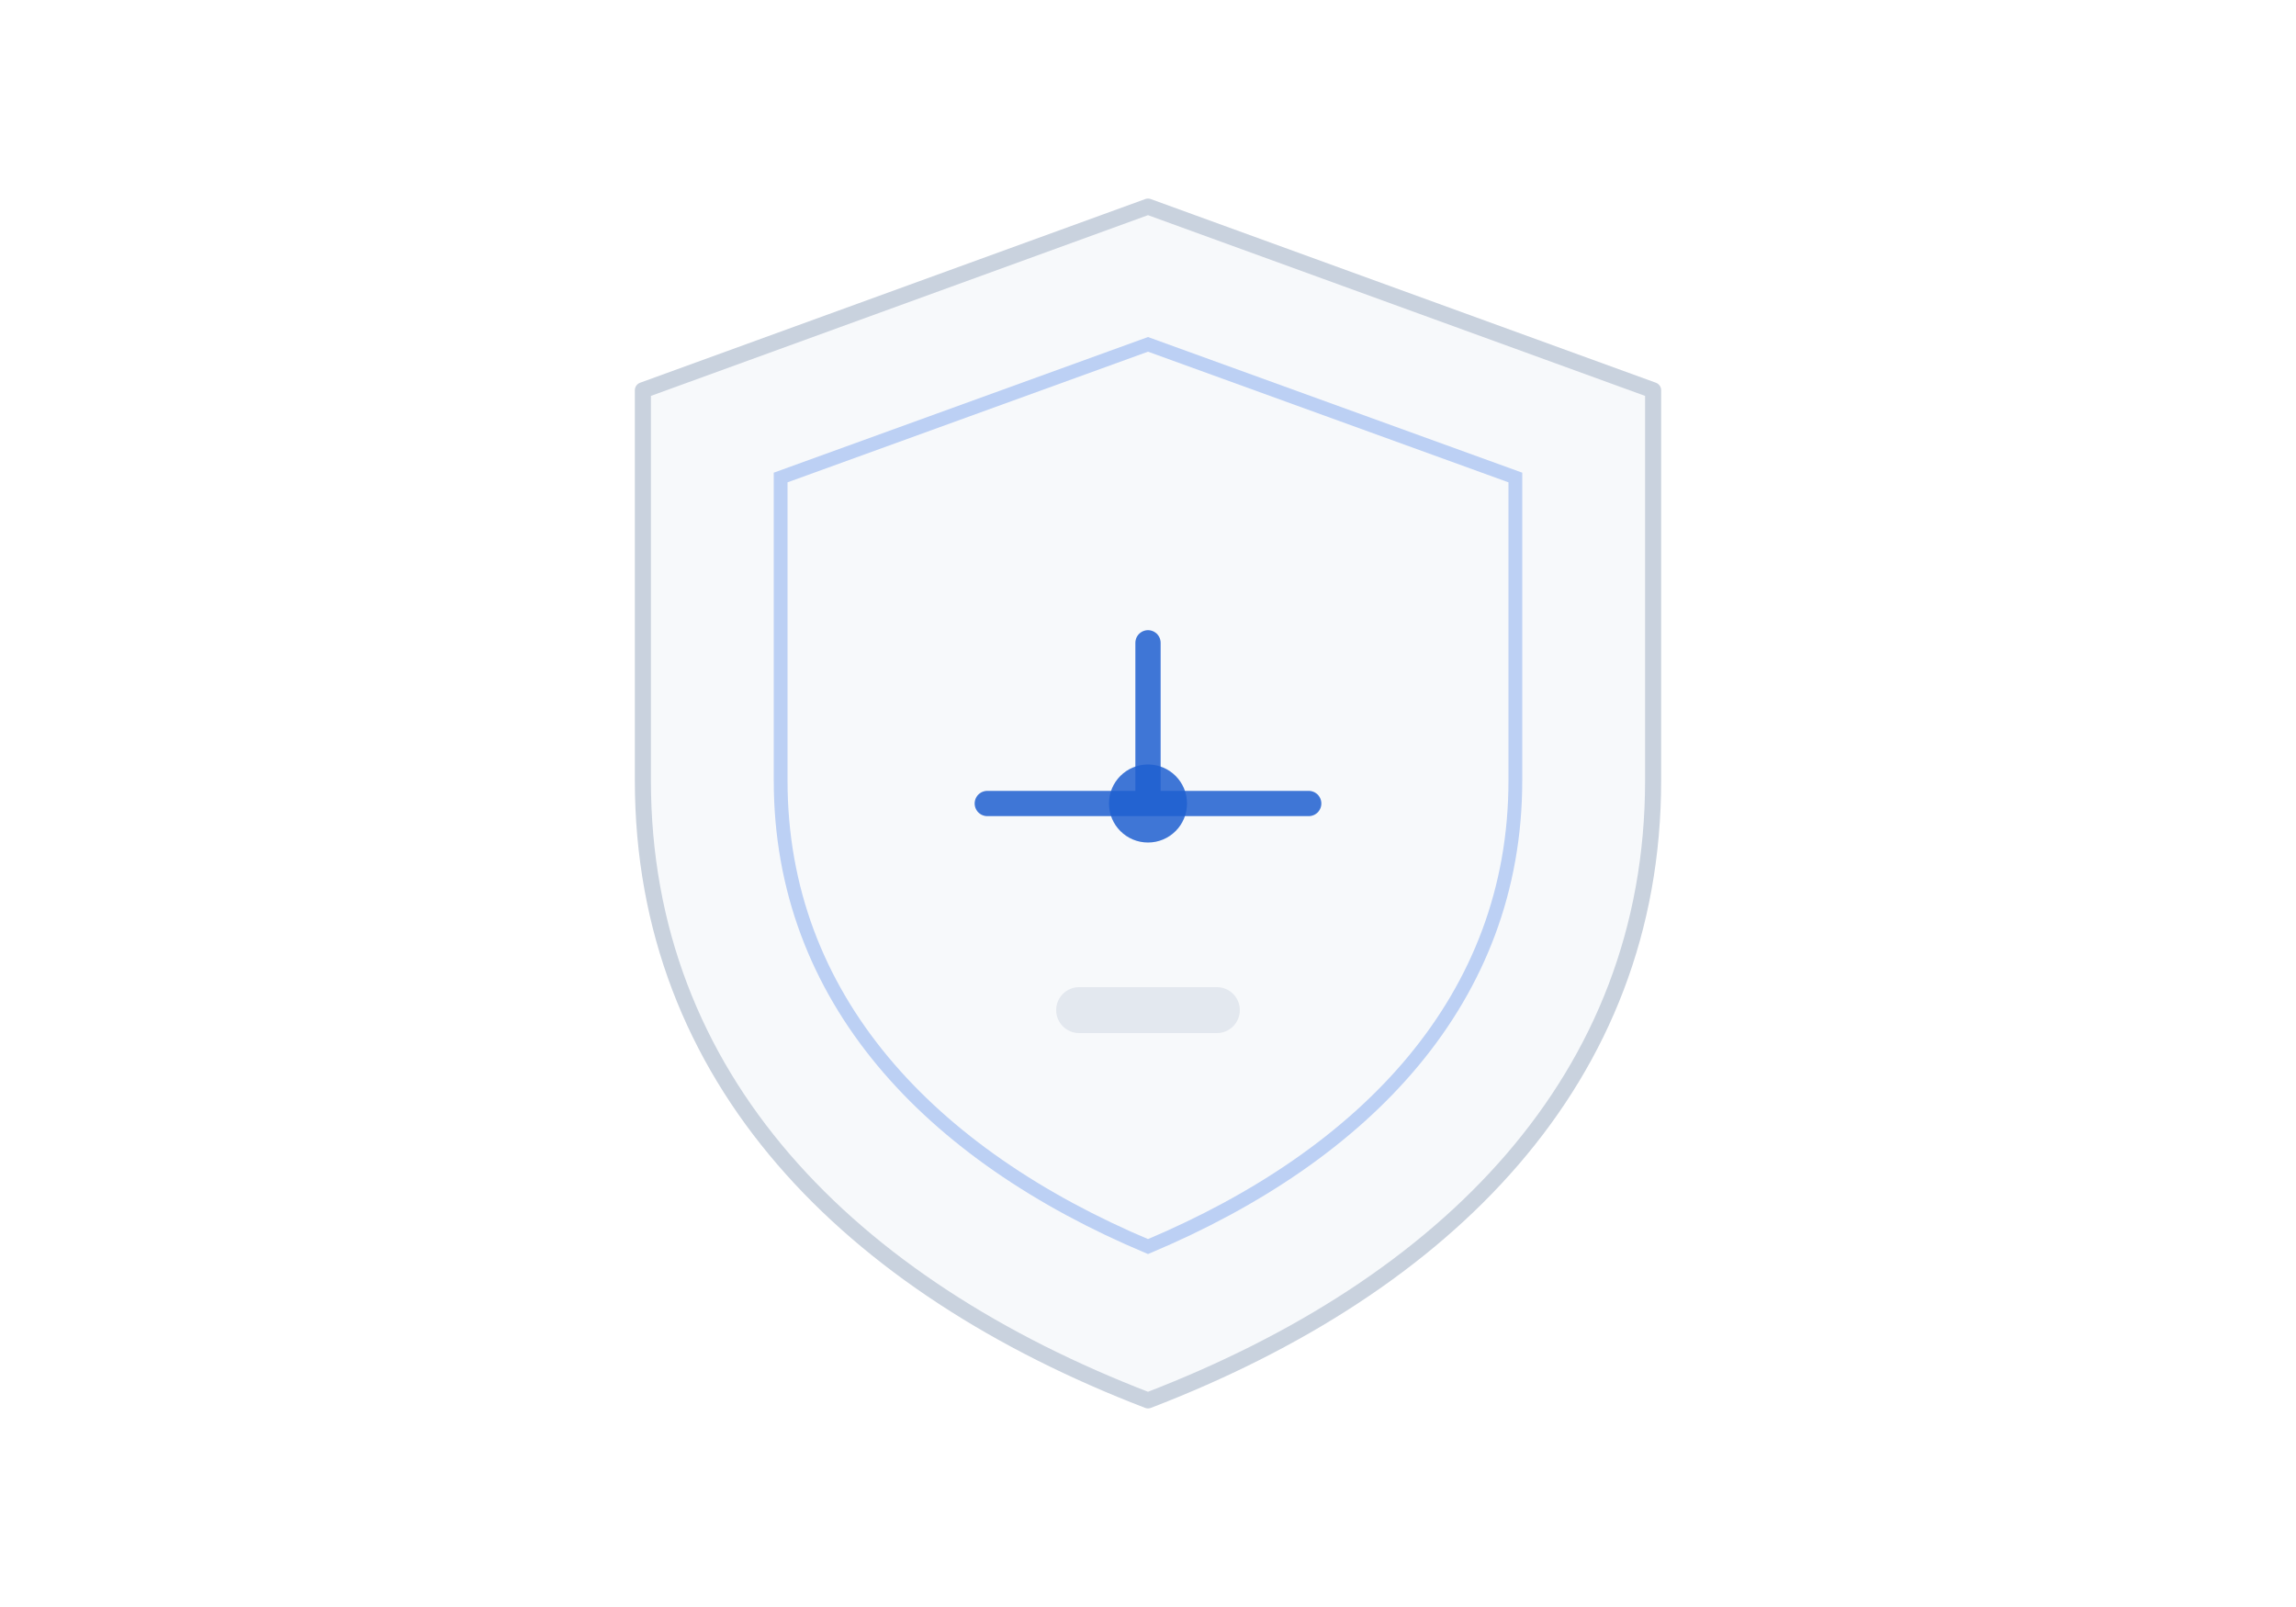
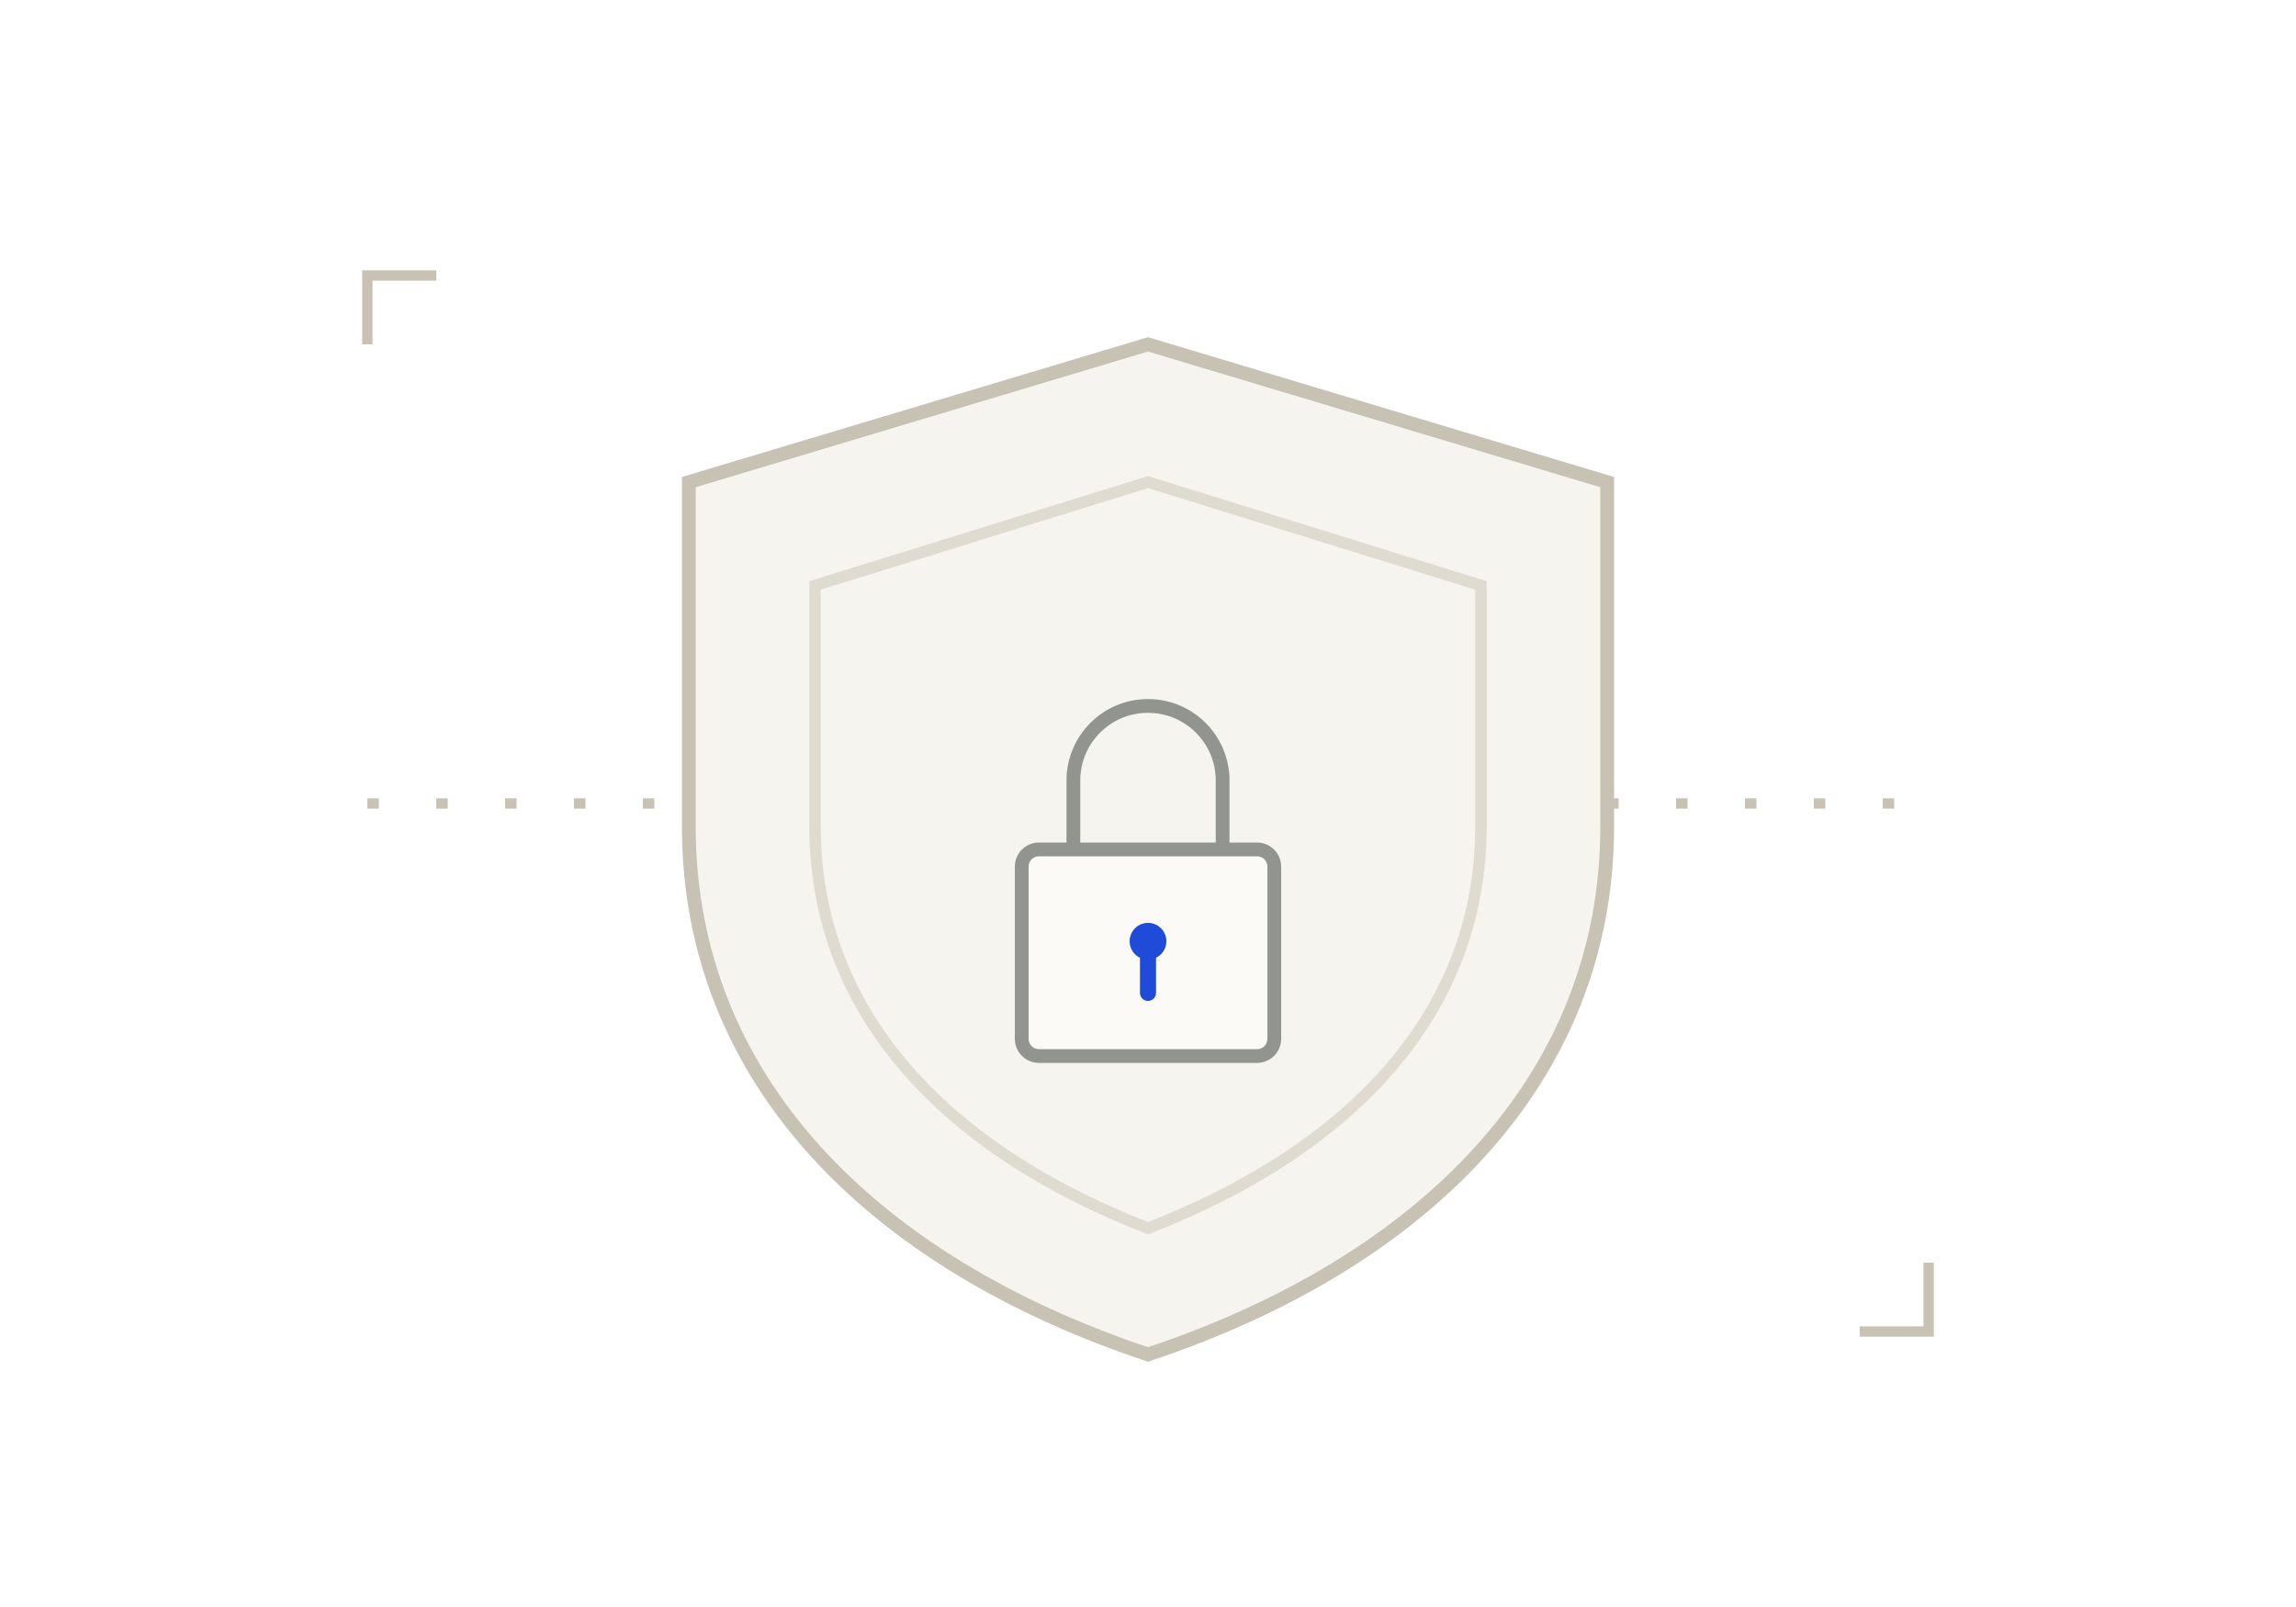
- <svg xmlns="http://www.w3.org/2000/svg" viewBox="0 0 200 140" width="200" height="140" role="img" aria-label="无权限">
-   <path d="M100 18l44 16v34c0 26-18 44-44 54-26-10-44-28-44-54V34z" fill="#f7f9fb" stroke="#c9d2de" stroke-width="1.4" stroke-linejoin="round" />
-   <path d="M100 30l32 11.6V68c0 19-13 32.6-32 40.6C81 100.6 68 87 68 68V41.6z" fill="none" stroke="#bcd0f4" stroke-width="1.2" />
-   <path d="M86 70h28M100 70V56" stroke="#1f5fd0" stroke-width="2.2" stroke-linecap="round" opacity="0.85" />
-   <circle cx="100" cy="70" r="3.4" fill="#1f5fd0" opacity="0.85" />
-   <rect x="92" y="86" width="16" height="4" rx="2" fill="#e3e8ef" />
+ <svg xmlns="http://www.w3.org/2000/svg" viewBox="0 0 200 140" width="200" height="140" role="img" aria-label="暂无权限">
+   <g stroke="#c8c2b4" stroke-width="0.9" fill="none">
+     <path d="M38 24h-6v6M162 116h6v-6" />
+     <path d="M32 70h136" stroke-dasharray="1 5" />
+   </g>
+   <path d="M100 30l40 12v30c0 22-16 38-40 46-24-8-40-24-40-46V42l40-12Z" fill="#f6f4ee" stroke="#c8c2b4" stroke-width="1.2" />
+   <path d="M100 42l29 9v21c0 16-11 28-29 35-18-7-29-19-29-35V51l29-9Z" fill="none" stroke="#dfdbd1" stroke-width="1" />
+   <rect x="89" y="74" width="22" height="18" rx="1.5" fill="#fbfaf7" stroke="#92958f" stroke-width="1.2" />
+   <path d="M93.5 74v-6a6.5 6.5 0 0 1 13 0v6" fill="none" stroke="#92958f" stroke-width="1.2" />
+   <circle cx="100" cy="82" r="1.6" fill="#1f4bd8" />
+   <path d="M100 83.5v3" stroke="#1f4bd8" stroke-width="1.4" stroke-linecap="round" />
</svg>
